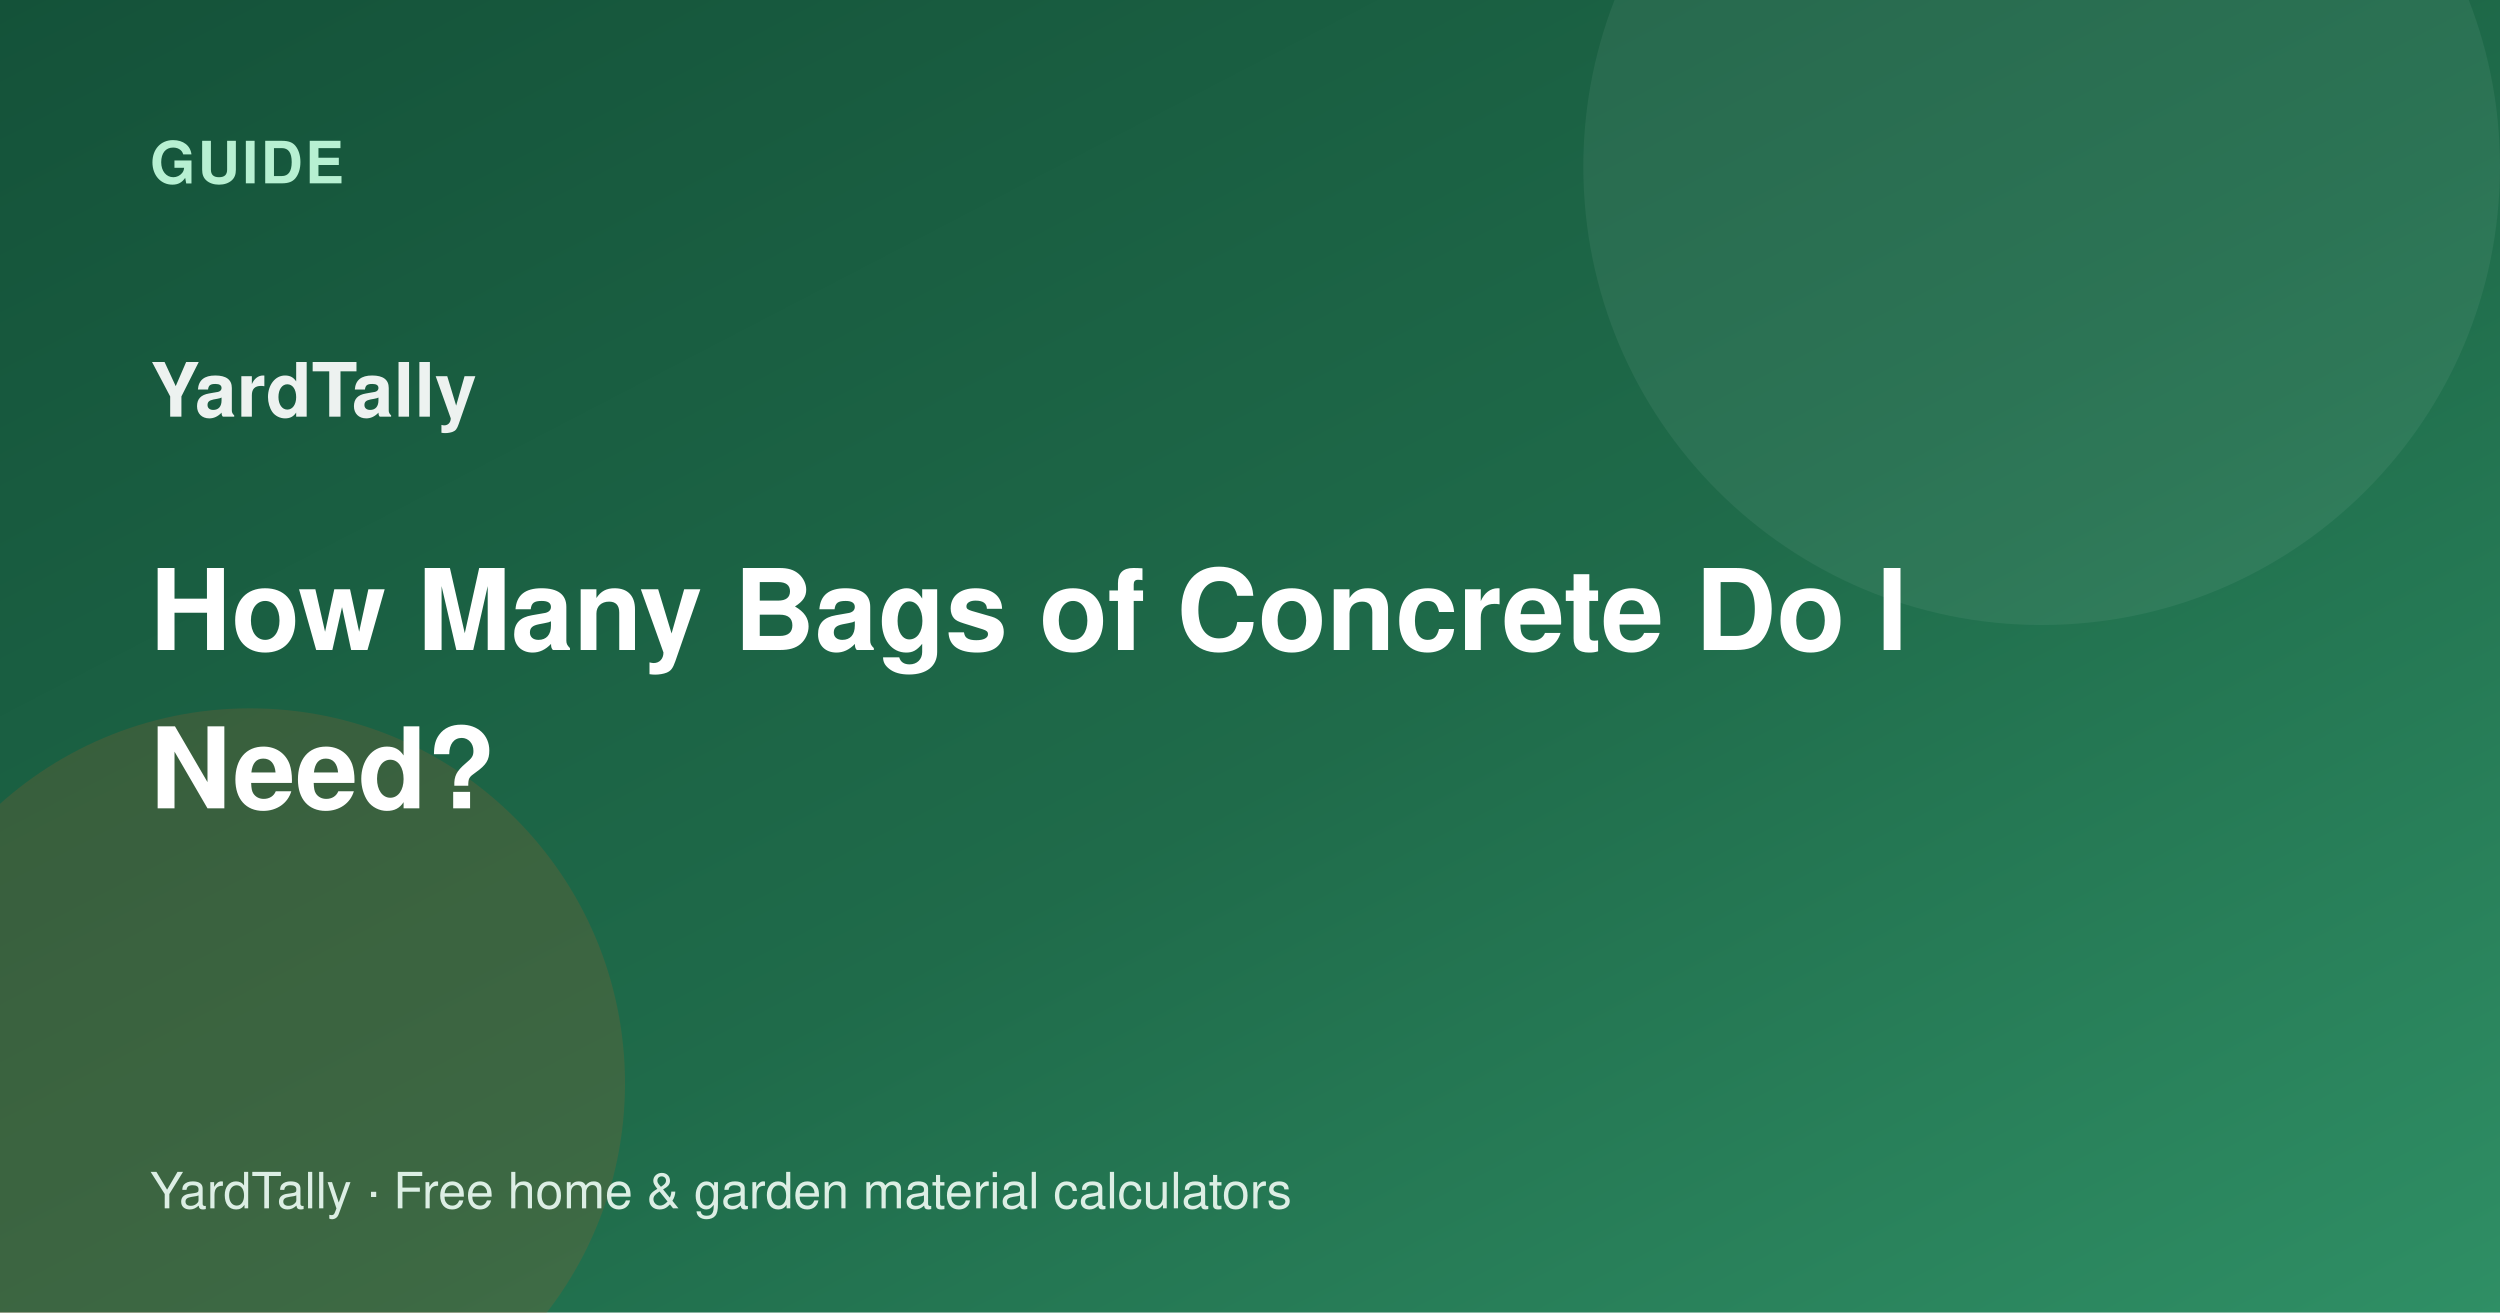
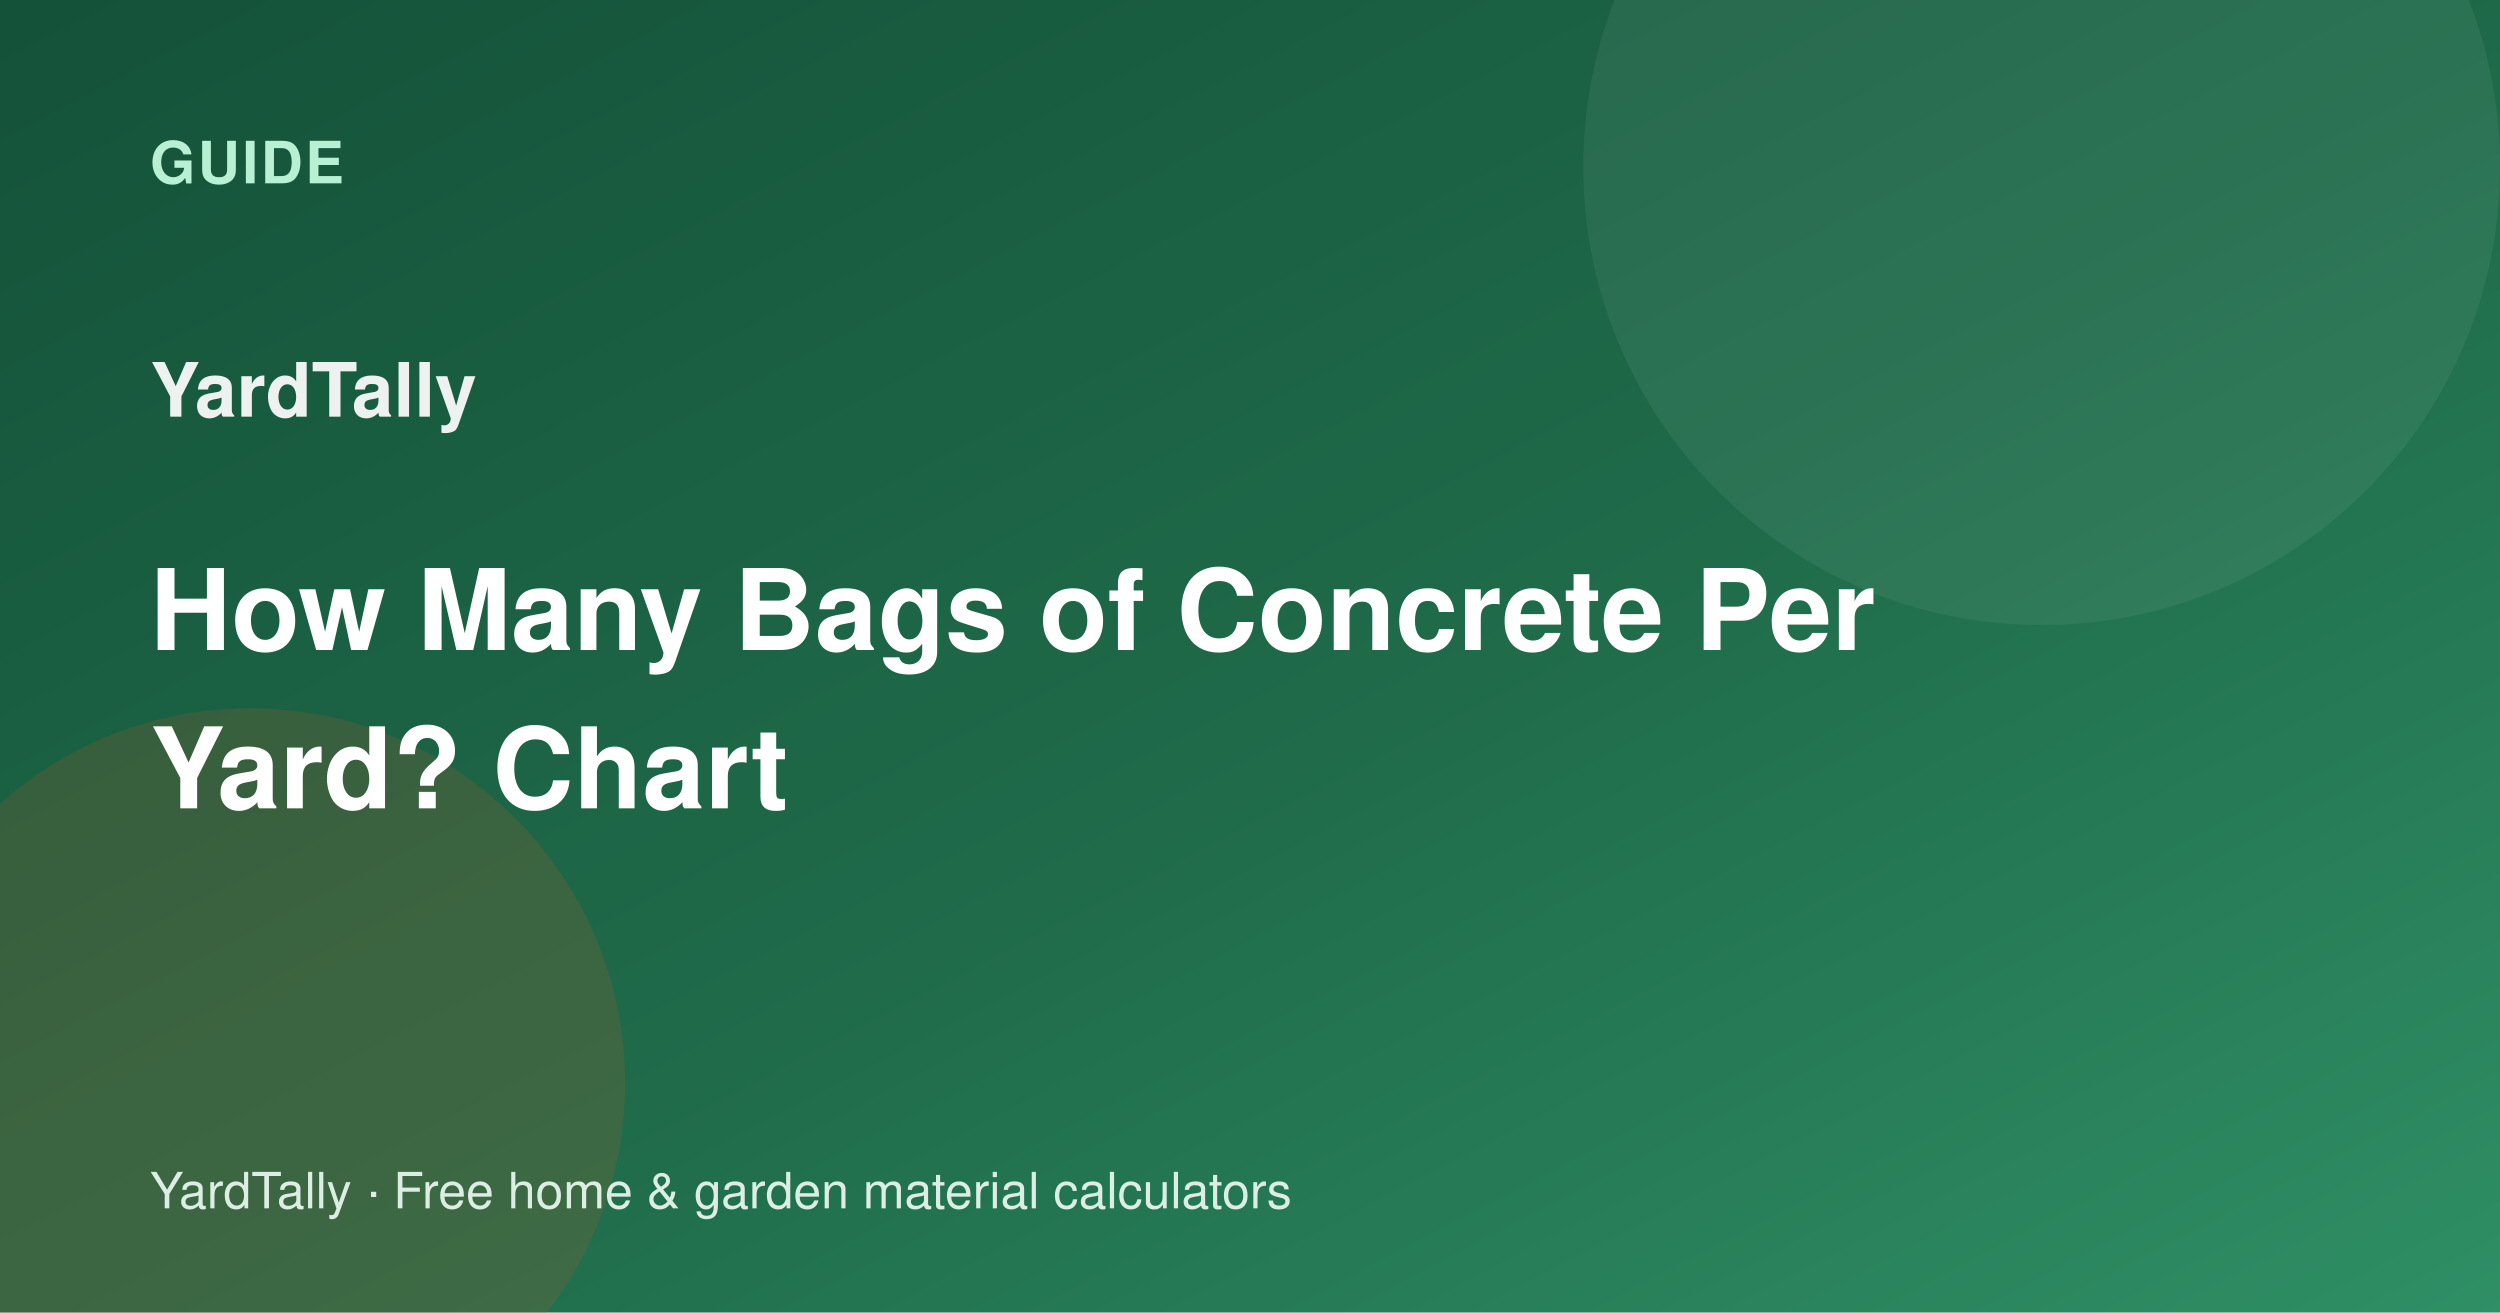
<svg xmlns="http://www.w3.org/2000/svg" width="1200" height="630" viewBox="0 0 1200 630">
  <defs>
    <linearGradient id="bg" x1="0" y1="0" x2="1" y2="1">
      <stop offset="0%" stop-color="#145239" />
      <stop offset="55%" stop-color="#1f6b4a" />
      <stop offset="100%" stop-color="#2f8f65" />
    </linearGradient>
  </defs>
  <rect width="1200" height="630" fill="url(#bg)" />
  <circle cx="980" cy="80" r="220" fill="#ffffff" fill-opacity="0.06" />
  <circle cx="120" cy="520" r="180" fill="#c45c26" fill-opacity="0.18" />
  <text x="72" y="88" font-family="ui-sans-serif, system-ui, Segoe UI, Helvetica, Arial, sans-serif" font-size="28" font-weight="600" fill="#b7f0d2" letter-spacing="0.04em">GUIDE</text>
  <text x="72" y="200" font-family="ui-sans-serif, system-ui, Segoe UI, Helvetica, Arial, sans-serif" font-size="36" font-weight="700" fill="#ffffff" fill-opacity="0.92">YardTally</text>
-   <text x="72" y="312" font-family="ui-sans-serif, system-ui, Segoe UI, Helvetica, Arial, sans-serif" font-size="54" font-weight="700" fill="#ffffff">How Many Bags of Concrete Do I</text>
-   <text x="72" y="388" font-family="ui-sans-serif, system-ui, Segoe UI, Helvetica, Arial, sans-serif" font-size="54" font-weight="700" fill="#ffffff">Need?</text>
+   <text x="72" y="312" font-family="ui-sans-serif, system-ui, Segoe UI, Helvetica, Arial, sans-serif" font-size="54" font-weight="700" fill="#ffffff">How Many Bags of Concrete Per</text>
+   <text x="72" y="388" font-family="ui-sans-serif, system-ui, Segoe UI, Helvetica, Arial, sans-serif" font-size="54" font-weight="700" fill="#ffffff">Yard? Chart</text>
  <text x="72" y="580" font-family="ui-sans-serif, system-ui, Segoe UI, Helvetica, Arial, sans-serif" font-size="24" fill="#dceee4">YardTally · Free home &amp; garden material calculators</text>
</svg>
